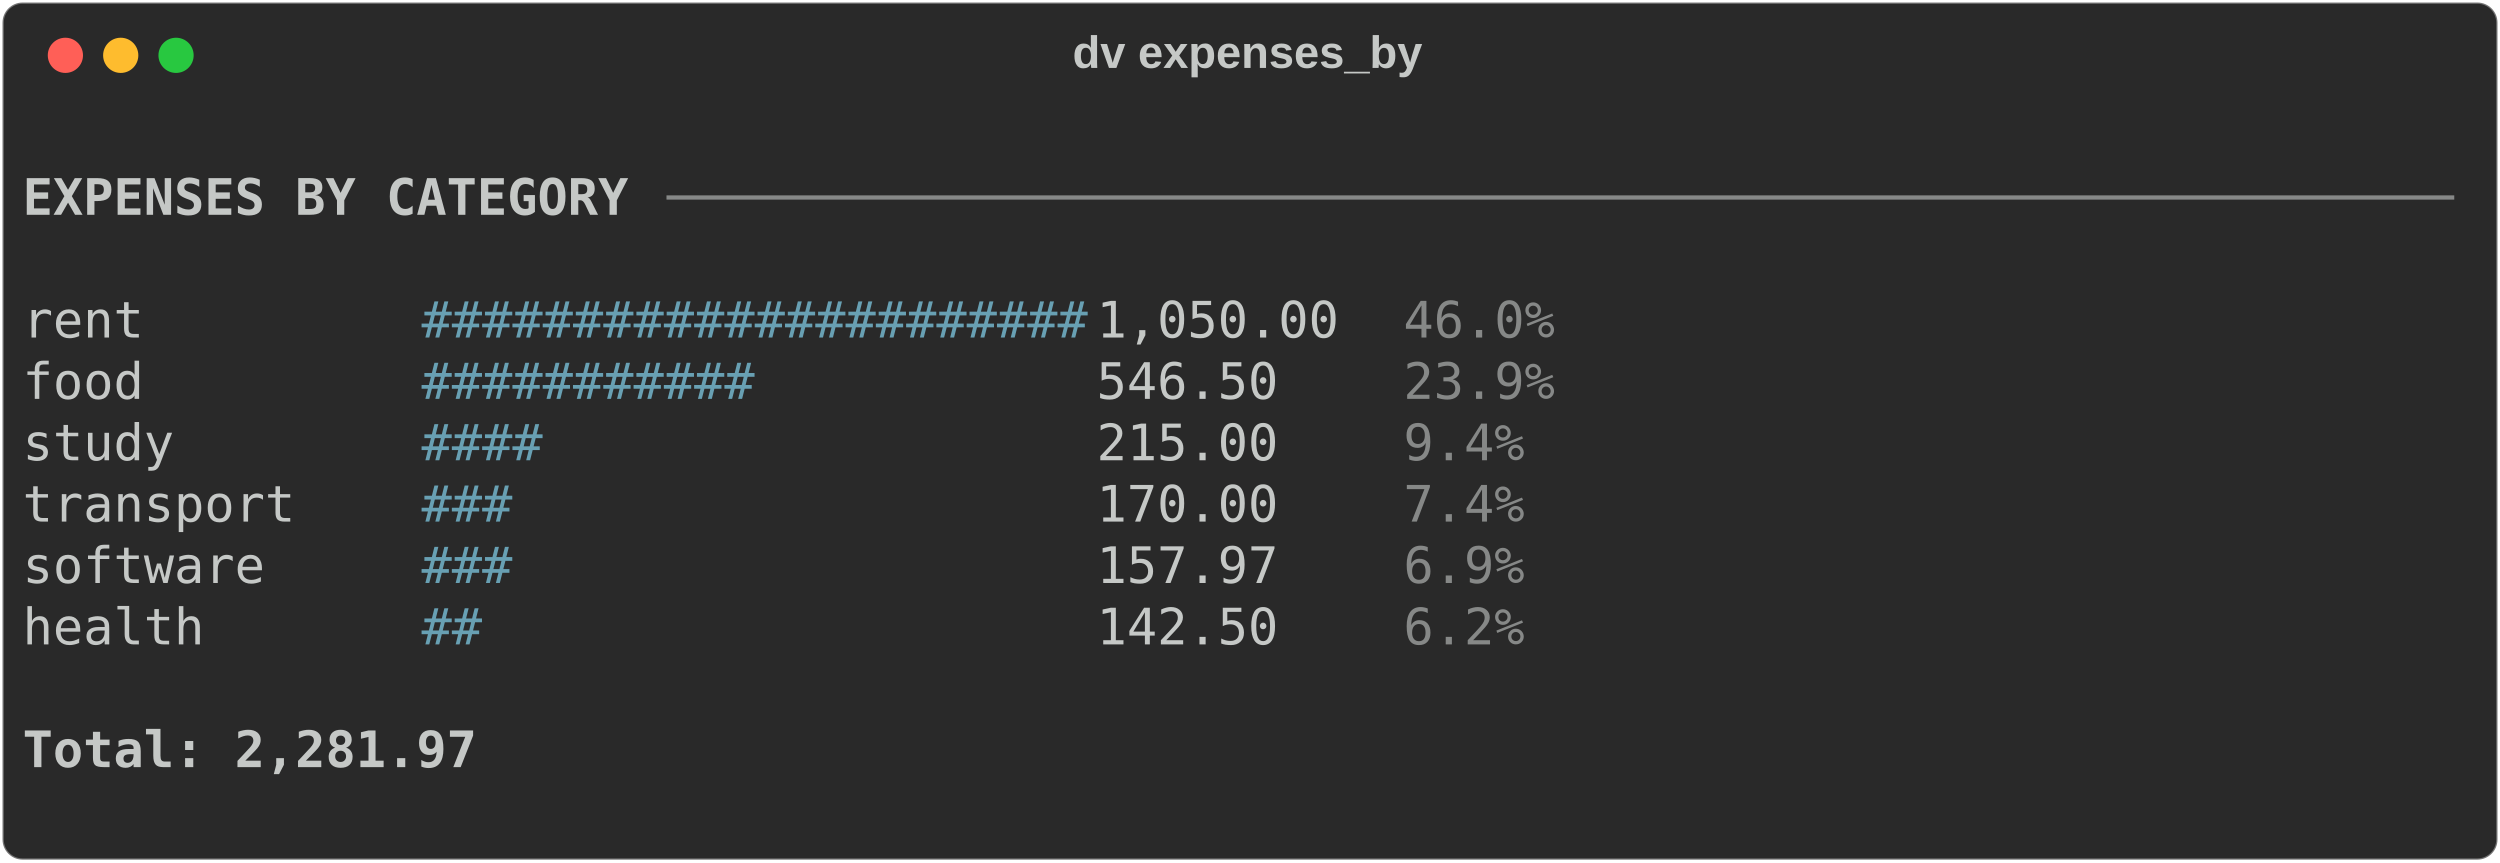
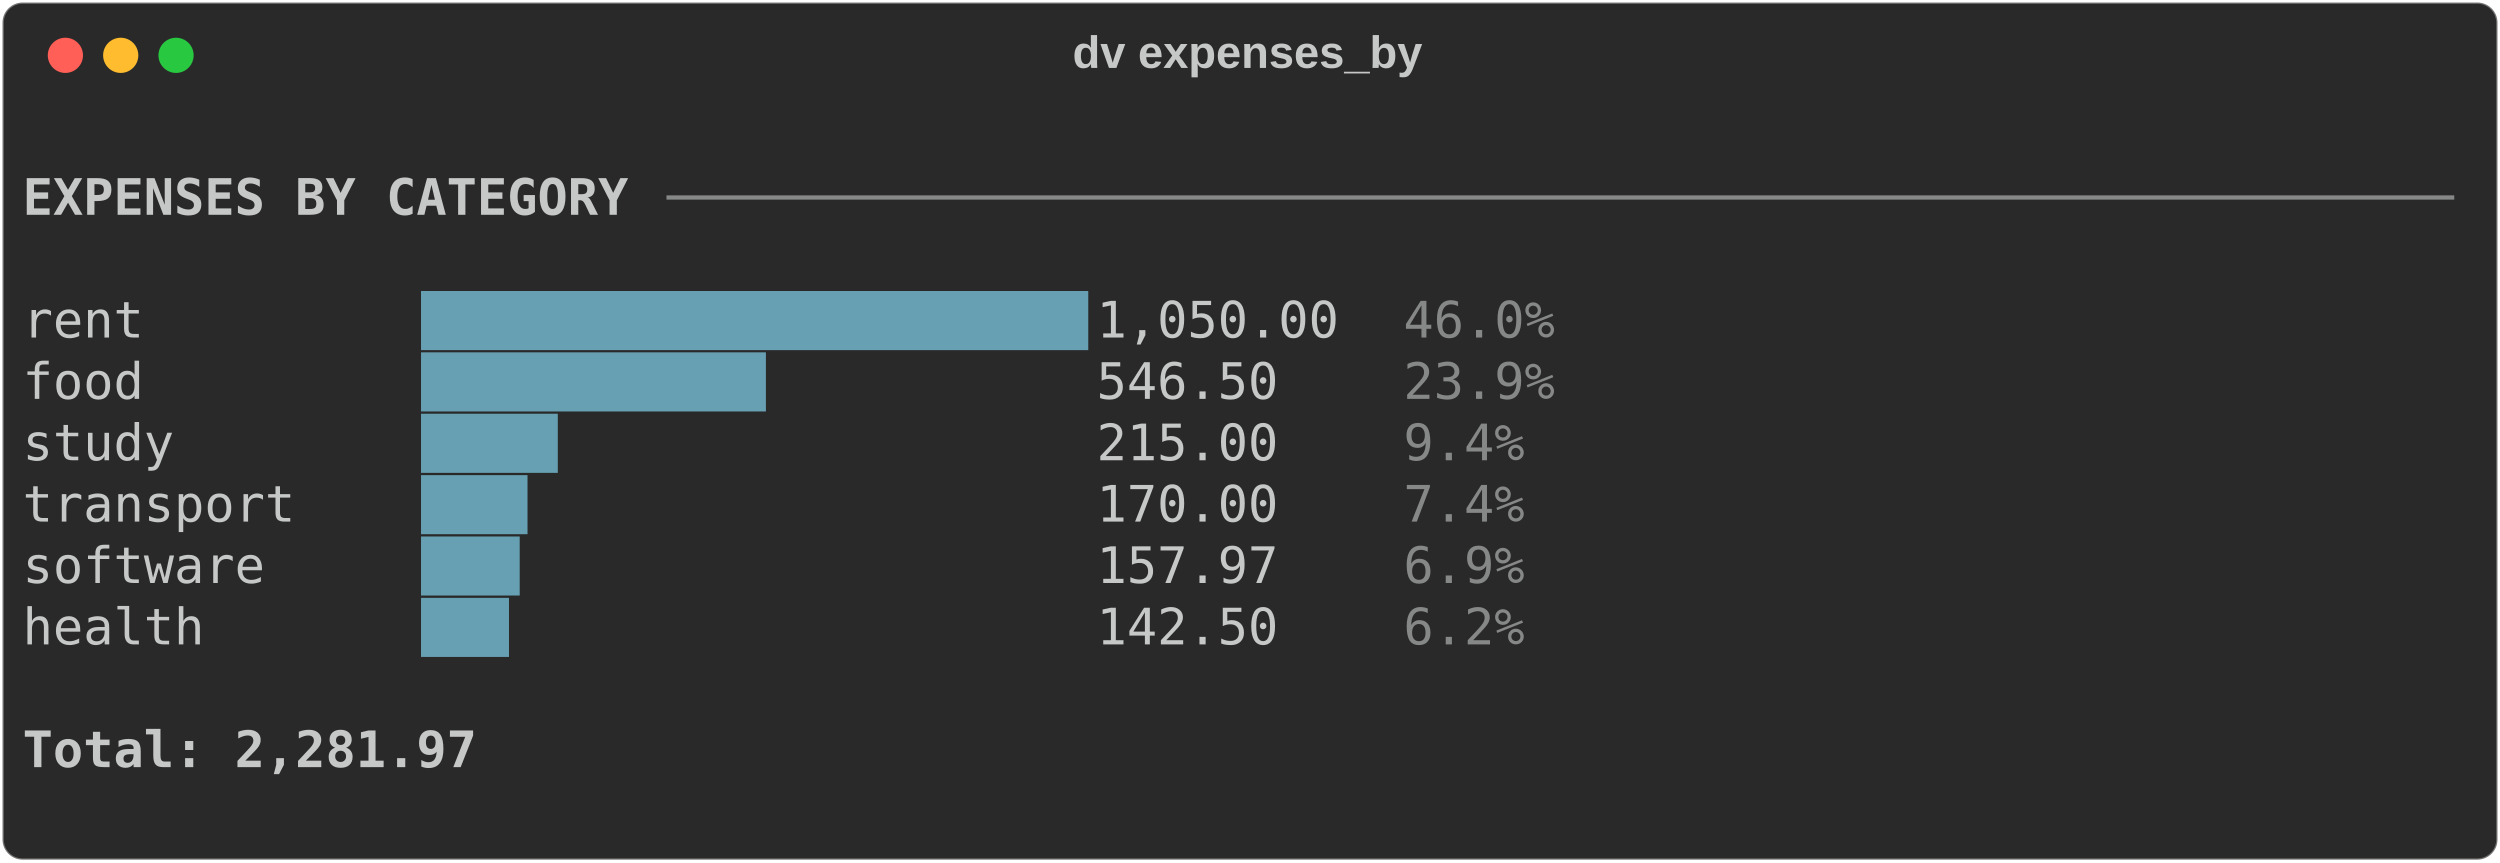
<svg xmlns="http://www.w3.org/2000/svg" class="rich-terminal" viewBox="0 0 994 342.8">
  <style>

    @font-face {
        font-family: "Fira Code";
        src: local("FiraCode-Regular"),
                url("https://cdnjs.cloudflare.com/ajax/libs/firacode/6.2.0/woff2/FiraCode-Regular.woff2") format("woff2"),
                url("https://cdnjs.cloudflare.com/ajax/libs/firacode/6.2.0/woff/FiraCode-Regular.woff") format("woff");
        font-style: normal;
        font-weight: 400;
    }
    @font-face {
        font-family: "Fira Code";
        src: local("FiraCode-Bold"),
                url("https://cdnjs.cloudflare.com/ajax/libs/firacode/6.2.0/woff2/FiraCode-Bold.woff2") format("woff2"),
                url("https://cdnjs.cloudflare.com/ajax/libs/firacode/6.2.0/woff/FiraCode-Bold.woff") format("woff");
        font-style: bold;
        font-weight: 700;
    }

-     .terminal-1211176919-matrix {
+     .terminal-268662052-matrix {
        font-family: Fira Code, monospace;
        font-size: 20px;
        line-height: 24.4px;
        font-variant-east-asian: full-width;
    }

-     .terminal-1211176919-title {
+     .terminal-268662052-title {
        font-size: 18px;
        font-weight: bold;
        font-family: arial;
    }

-     .terminal-1211176919-r1 { fill: #c5c8c6 }
- .terminal-1211176919-r2 { fill: #c5c8c6;font-weight: bold }
- .terminal-1211176919-r3 { fill: #868887 }
- .terminal-1211176919-r4 { fill: #68a0b3 }
+     .terminal-268662052-r1 { fill: #c5c8c6 }
+ .terminal-268662052-r2 { fill: #c5c8c6;font-weight: bold }
+ .terminal-268662052-r3 { fill: #868887 }
+ .terminal-268662052-r4 { fill: #68a0b3 }
    </style>
  <defs>
-     <clipPath id="terminal-1211176919-clip-terminal">
+     <clipPath id="terminal-268662052-clip-terminal">
      <rect x="0" y="0" width="975.0" height="291.8" />
    </clipPath>
-     <clipPath id="terminal-1211176919-line-0">
+     <clipPath id="terminal-268662052-line-0">
      <rect x="0" y="1.5" width="976" height="24.65" />
    </clipPath>
-     <clipPath id="terminal-1211176919-line-1">
+     <clipPath id="terminal-268662052-line-1">
      <rect x="0" y="25.9" width="976" height="24.65" />
    </clipPath>
-     <clipPath id="terminal-1211176919-line-2">
+     <clipPath id="terminal-268662052-line-2">
      <rect x="0" y="50.3" width="976" height="24.65" />
    </clipPath>
-     <clipPath id="terminal-1211176919-line-3">
+     <clipPath id="terminal-268662052-line-3">
      <rect x="0" y="74.7" width="976" height="24.65" />
    </clipPath>
-     <clipPath id="terminal-1211176919-line-4">
+     <clipPath id="terminal-268662052-line-4">
      <rect x="0" y="99.1" width="976" height="24.65" />
    </clipPath>
-     <clipPath id="terminal-1211176919-line-5">
+     <clipPath id="terminal-268662052-line-5">
      <rect x="0" y="123.5" width="976" height="24.65" />
    </clipPath>
-     <clipPath id="terminal-1211176919-line-6">
+     <clipPath id="terminal-268662052-line-6">
      <rect x="0" y="147.9" width="976" height="24.65" />
    </clipPath>
-     <clipPath id="terminal-1211176919-line-7">
+     <clipPath id="terminal-268662052-line-7">
      <rect x="0" y="172.3" width="976" height="24.65" />
    </clipPath>
-     <clipPath id="terminal-1211176919-line-8">
+     <clipPath id="terminal-268662052-line-8">
      <rect x="0" y="196.7" width="976" height="24.65" />
    </clipPath>
-     <clipPath id="terminal-1211176919-line-9">
+     <clipPath id="terminal-268662052-line-9">
      <rect x="0" y="221.1" width="976" height="24.65" />
    </clipPath>
-     <clipPath id="terminal-1211176919-line-10">
+     <clipPath id="terminal-268662052-line-10">
      <rect x="0" y="245.5" width="976" height="24.65" />
    </clipPath>
  </defs>
  <rect fill="#292929" stroke="rgba(255,255,255,0.35)" stroke-width="1" x="1" y="1" width="992" height="340.8" rx="8" />
-   <text class="terminal-1211176919-title" fill="#c5c8c6" text-anchor="middle" x="496" y="27">dv expenses_by</text>
+   <text class="terminal-268662052-title" fill="#c5c8c6" text-anchor="middle" x="496" y="27">dv expenses_by</text>
  <g transform="translate(26,22)">
    <circle cx="0" cy="0" r="7" fill="#ff5f57" />
    <circle cx="22" cy="0" r="7" fill="#febc2e" />
    <circle cx="44" cy="0" r="7" fill="#28c840" />
  </g>
-   <g transform="translate(9, 41)" clip-path="url(#terminal-1211176919-clip-terminal)">
-     <g class="terminal-1211176919-matrix">
-       <text class="terminal-1211176919-r1" x="976" y="20" textLength="12.2" clip-path="url(#terminal-1211176919-line-0)">
+   <g transform="translate(9, 41)" clip-path="url(#terminal-268662052-clip-terminal)">
+     <g class="terminal-268662052-matrix">
+       <text class="terminal-268662052-r1" x="976" y="20" textLength="12.2" clip-path="url(#terminal-268662052-line-0)">
</text>
-       <text class="terminal-1211176919-r2" x="0" y="44.4" textLength="244" clip-path="url(#terminal-1211176919-line-1)">EXPENSES BY CATEGORY</text>
-       <text class="terminal-1211176919-r3" x="256.2" y="44.4" textLength="719.8" clip-path="url(#terminal-1211176919-line-1)">───────────────────────────────────────────────────────────</text>
-       <text class="terminal-1211176919-r1" x="976" y="44.4" textLength="12.2" clip-path="url(#terminal-1211176919-line-1)">
+       <text class="terminal-268662052-r2" x="0" y="44.4" textLength="244" clip-path="url(#terminal-268662052-line-1)">EXPENSES BY CATEGORY</text>
+       <text class="terminal-268662052-r3" x="256.2" y="44.4" textLength="719.8" clip-path="url(#terminal-268662052-line-1)">───────────────────────────────────────────────────────────</text>
+       <text class="terminal-268662052-r1" x="976" y="44.4" textLength="12.2" clip-path="url(#terminal-268662052-line-1)">
</text>
-       <text class="terminal-1211176919-r1" x="976" y="68.8" textLength="12.2" clip-path="url(#terminal-1211176919-line-2)">
+       <text class="terminal-268662052-r1" x="976" y="68.8" textLength="12.2" clip-path="url(#terminal-268662052-line-2)">
</text>
-       <text class="terminal-1211176919-r1" x="0" y="93.2" textLength="158.6" clip-path="url(#terminal-1211176919-line-3)">  rent       </text>
-       <text class="terminal-1211176919-r4" x="158.6" y="93.2" textLength="268.4" clip-path="url(#terminal-1211176919-line-3)">######################</text>
-       <text class="terminal-1211176919-r1" x="427" y="93.2" textLength="122" clip-path="url(#terminal-1211176919-line-3)">  1,050.00</text>
-       <text class="terminal-1211176919-r3" x="549" y="93.2" textLength="97.6" clip-path="url(#terminal-1211176919-line-3)">   46.0%</text>
-       <text class="terminal-1211176919-r1" x="976" y="93.2" textLength="12.2" clip-path="url(#terminal-1211176919-line-3)">
+       <text class="terminal-268662052-r1" x="0" y="93.2" textLength="158.6" clip-path="url(#terminal-268662052-line-3)">  rent       </text>
+       <text class="terminal-268662052-r4" x="158.6" y="93.2" textLength="268.4" clip-path="url(#terminal-268662052-line-3)">██████████████████████</text>
+       <text class="terminal-268662052-r1" x="427" y="93.2" textLength="122" clip-path="url(#terminal-268662052-line-3)">  1,050.00</text>
+       <text class="terminal-268662052-r3" x="549" y="93.2" textLength="97.6" clip-path="url(#terminal-268662052-line-3)">   46.0%</text>
+       <text class="terminal-268662052-r1" x="976" y="93.2" textLength="12.2" clip-path="url(#terminal-268662052-line-3)">
</text>
-       <text class="terminal-1211176919-r1" x="0" y="117.6" textLength="158.6" clip-path="url(#terminal-1211176919-line-4)">  food       </text>
-       <text class="terminal-1211176919-r4" x="158.6" y="117.6" textLength="268.4" clip-path="url(#terminal-1211176919-line-4)">###########           </text>
-       <text class="terminal-1211176919-r1" x="427" y="117.6" textLength="122" clip-path="url(#terminal-1211176919-line-4)">    546.50</text>
-       <text class="terminal-1211176919-r3" x="549" y="117.6" textLength="97.6" clip-path="url(#terminal-1211176919-line-4)">   23.9%</text>
-       <text class="terminal-1211176919-r1" x="976" y="117.6" textLength="12.2" clip-path="url(#terminal-1211176919-line-4)">
+       <text class="terminal-268662052-r1" x="0" y="117.6" textLength="158.6" clip-path="url(#terminal-268662052-line-4)">  food       </text>
+       <text class="terminal-268662052-r4" x="158.6" y="117.6" textLength="268.4" clip-path="url(#terminal-268662052-line-4)">███████████▍          </text>
+       <text class="terminal-268662052-r1" x="427" y="117.6" textLength="122" clip-path="url(#terminal-268662052-line-4)">    546.50</text>
+       <text class="terminal-268662052-r3" x="549" y="117.6" textLength="97.6" clip-path="url(#terminal-268662052-line-4)">   23.9%</text>
+       <text class="terminal-268662052-r1" x="976" y="117.6" textLength="12.2" clip-path="url(#terminal-268662052-line-4)">
</text>
-       <text class="terminal-1211176919-r1" x="0" y="142" textLength="158.6" clip-path="url(#terminal-1211176919-line-5)">  study      </text>
-       <text class="terminal-1211176919-r4" x="158.6" y="142" textLength="268.4" clip-path="url(#terminal-1211176919-line-5)">####                  </text>
-       <text class="terminal-1211176919-r1" x="427" y="142" textLength="122" clip-path="url(#terminal-1211176919-line-5)">    215.00</text>
-       <text class="terminal-1211176919-r3" x="549" y="142" textLength="97.6" clip-path="url(#terminal-1211176919-line-5)">    9.4%</text>
-       <text class="terminal-1211176919-r1" x="976" y="142" textLength="12.2" clip-path="url(#terminal-1211176919-line-5)">
+       <text class="terminal-268662052-r1" x="0" y="142" textLength="158.6" clip-path="url(#terminal-268662052-line-5)">  study      </text>
+       <text class="terminal-268662052-r4" x="158.6" y="142" textLength="268.4" clip-path="url(#terminal-268662052-line-5)">████▌                 </text>
+       <text class="terminal-268662052-r1" x="427" y="142" textLength="122" clip-path="url(#terminal-268662052-line-5)">    215.00</text>
+       <text class="terminal-268662052-r3" x="549" y="142" textLength="97.6" clip-path="url(#terminal-268662052-line-5)">    9.4%</text>
+       <text class="terminal-268662052-r1" x="976" y="142" textLength="12.2" clip-path="url(#terminal-268662052-line-5)">
</text>
-       <text class="terminal-1211176919-r1" x="0" y="166.4" textLength="158.6" clip-path="url(#terminal-1211176919-line-6)">  transport  </text>
-       <text class="terminal-1211176919-r4" x="158.6" y="166.4" textLength="268.4" clip-path="url(#terminal-1211176919-line-6)">###                   </text>
-       <text class="terminal-1211176919-r1" x="427" y="166.4" textLength="122" clip-path="url(#terminal-1211176919-line-6)">    170.00</text>
-       <text class="terminal-1211176919-r3" x="549" y="166.4" textLength="97.6" clip-path="url(#terminal-1211176919-line-6)">    7.4%</text>
-       <text class="terminal-1211176919-r1" x="976" y="166.4" textLength="12.2" clip-path="url(#terminal-1211176919-line-6)">
+       <text class="terminal-268662052-r1" x="0" y="166.4" textLength="158.6" clip-path="url(#terminal-268662052-line-6)">  transport  </text>
+       <text class="terminal-268662052-r4" x="158.6" y="166.4" textLength="268.4" clip-path="url(#terminal-268662052-line-6)">███▌                  </text>
+       <text class="terminal-268662052-r1" x="427" y="166.4" textLength="122" clip-path="url(#terminal-268662052-line-6)">    170.00</text>
+       <text class="terminal-268662052-r3" x="549" y="166.4" textLength="97.6" clip-path="url(#terminal-268662052-line-6)">    7.4%</text>
+       <text class="terminal-268662052-r1" x="976" y="166.4" textLength="12.2" clip-path="url(#terminal-268662052-line-6)">
</text>
-       <text class="terminal-1211176919-r1" x="0" y="190.8" textLength="158.6" clip-path="url(#terminal-1211176919-line-7)">  software   </text>
-       <text class="terminal-1211176919-r4" x="158.6" y="190.8" textLength="268.4" clip-path="url(#terminal-1211176919-line-7)">###                   </text>
-       <text class="terminal-1211176919-r1" x="427" y="190.8" textLength="122" clip-path="url(#terminal-1211176919-line-7)">    157.97</text>
-       <text class="terminal-1211176919-r3" x="549" y="190.8" textLength="97.6" clip-path="url(#terminal-1211176919-line-7)">    6.9%</text>
-       <text class="terminal-1211176919-r1" x="976" y="190.8" textLength="12.2" clip-path="url(#terminal-1211176919-line-7)">
+       <text class="terminal-268662052-r1" x="0" y="190.8" textLength="158.6" clip-path="url(#terminal-268662052-line-7)">  software   </text>
+       <text class="terminal-268662052-r4" x="158.6" y="190.8" textLength="268.4" clip-path="url(#terminal-268662052-line-7)">███▎                  </text>
+       <text class="terminal-268662052-r1" x="427" y="190.8" textLength="122" clip-path="url(#terminal-268662052-line-7)">    157.97</text>
+       <text class="terminal-268662052-r3" x="549" y="190.8" textLength="97.6" clip-path="url(#terminal-268662052-line-7)">    6.9%</text>
+       <text class="terminal-268662052-r1" x="976" y="190.8" textLength="12.2" clip-path="url(#terminal-268662052-line-7)">
</text>
-       <text class="terminal-1211176919-r1" x="0" y="215.2" textLength="158.6" clip-path="url(#terminal-1211176919-line-8)">  health     </text>
-       <text class="terminal-1211176919-r4" x="158.6" y="215.2" textLength="268.4" clip-path="url(#terminal-1211176919-line-8)">##                    </text>
-       <text class="terminal-1211176919-r1" x="427" y="215.2" textLength="122" clip-path="url(#terminal-1211176919-line-8)">    142.50</text>
-       <text class="terminal-1211176919-r3" x="549" y="215.2" textLength="97.6" clip-path="url(#terminal-1211176919-line-8)">    6.2%</text>
-       <text class="terminal-1211176919-r1" x="976" y="215.2" textLength="12.2" clip-path="url(#terminal-1211176919-line-8)">
+       <text class="terminal-268662052-r1" x="0" y="215.2" textLength="158.6" clip-path="url(#terminal-268662052-line-8)">  health     </text>
+       <text class="terminal-268662052-r4" x="158.6" y="215.2" textLength="268.4" clip-path="url(#terminal-268662052-line-8)">██▉                   </text>
+       <text class="terminal-268662052-r1" x="427" y="215.2" textLength="122" clip-path="url(#terminal-268662052-line-8)">    142.50</text>
+       <text class="terminal-268662052-r3" x="549" y="215.2" textLength="97.6" clip-path="url(#terminal-268662052-line-8)">    6.2%</text>
+       <text class="terminal-268662052-r1" x="976" y="215.2" textLength="12.2" clip-path="url(#terminal-268662052-line-8)">
</text>
-       <text class="terminal-1211176919-r1" x="976" y="239.6" textLength="12.2" clip-path="url(#terminal-1211176919-line-9)">
+       <text class="terminal-268662052-r1" x="976" y="239.6" textLength="12.2" clip-path="url(#terminal-268662052-line-9)">
</text>
-       <text class="terminal-1211176919-r2" x="0" y="264" textLength="207.4" clip-path="url(#terminal-1211176919-line-10)">  Total: 2,281.97</text>
-       <text class="terminal-1211176919-r1" x="976" y="264" textLength="12.2" clip-path="url(#terminal-1211176919-line-10)">
+       <text class="terminal-268662052-r2" x="0" y="264" textLength="207.4" clip-path="url(#terminal-268662052-line-10)">  Total: 2,281.97</text>
+       <text class="terminal-268662052-r1" x="976" y="264" textLength="12.2" clip-path="url(#terminal-268662052-line-10)">
</text>
-       <text class="terminal-1211176919-r1" x="976" y="288.4" textLength="12.2" clip-path="url(#terminal-1211176919-line-11)">
+       <text class="terminal-268662052-r1" x="976" y="288.4" textLength="12.2" clip-path="url(#terminal-268662052-line-11)">
</text>
    </g>
  </g>
</svg>
